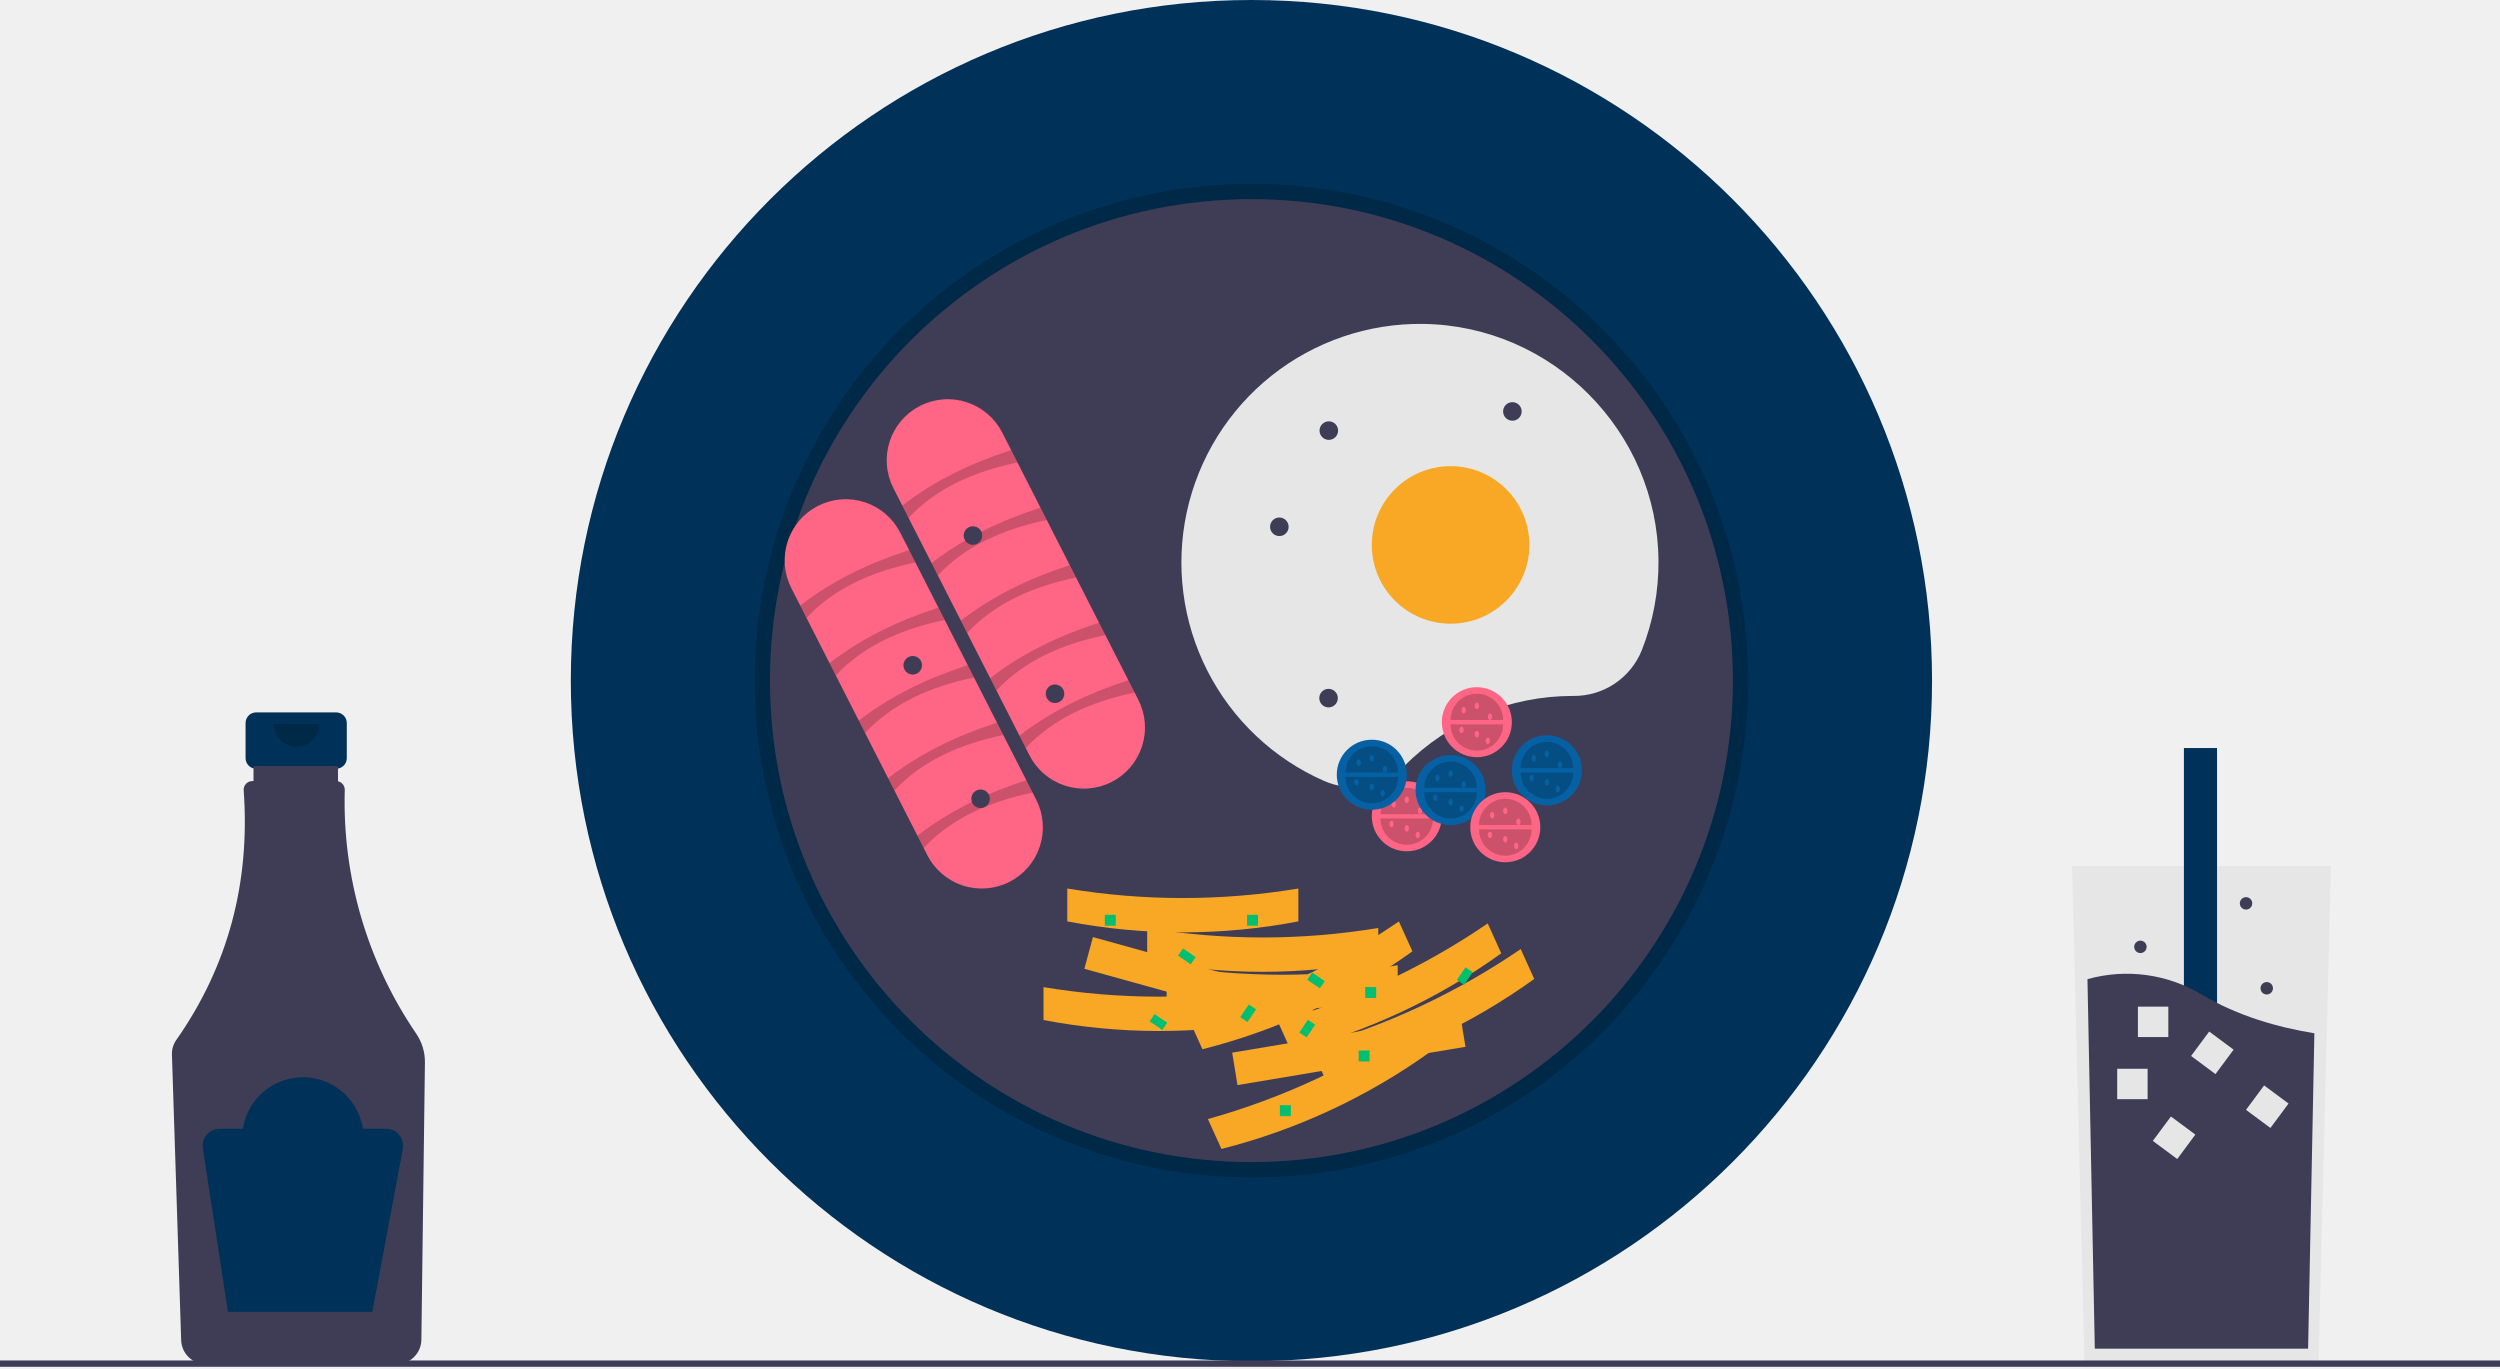
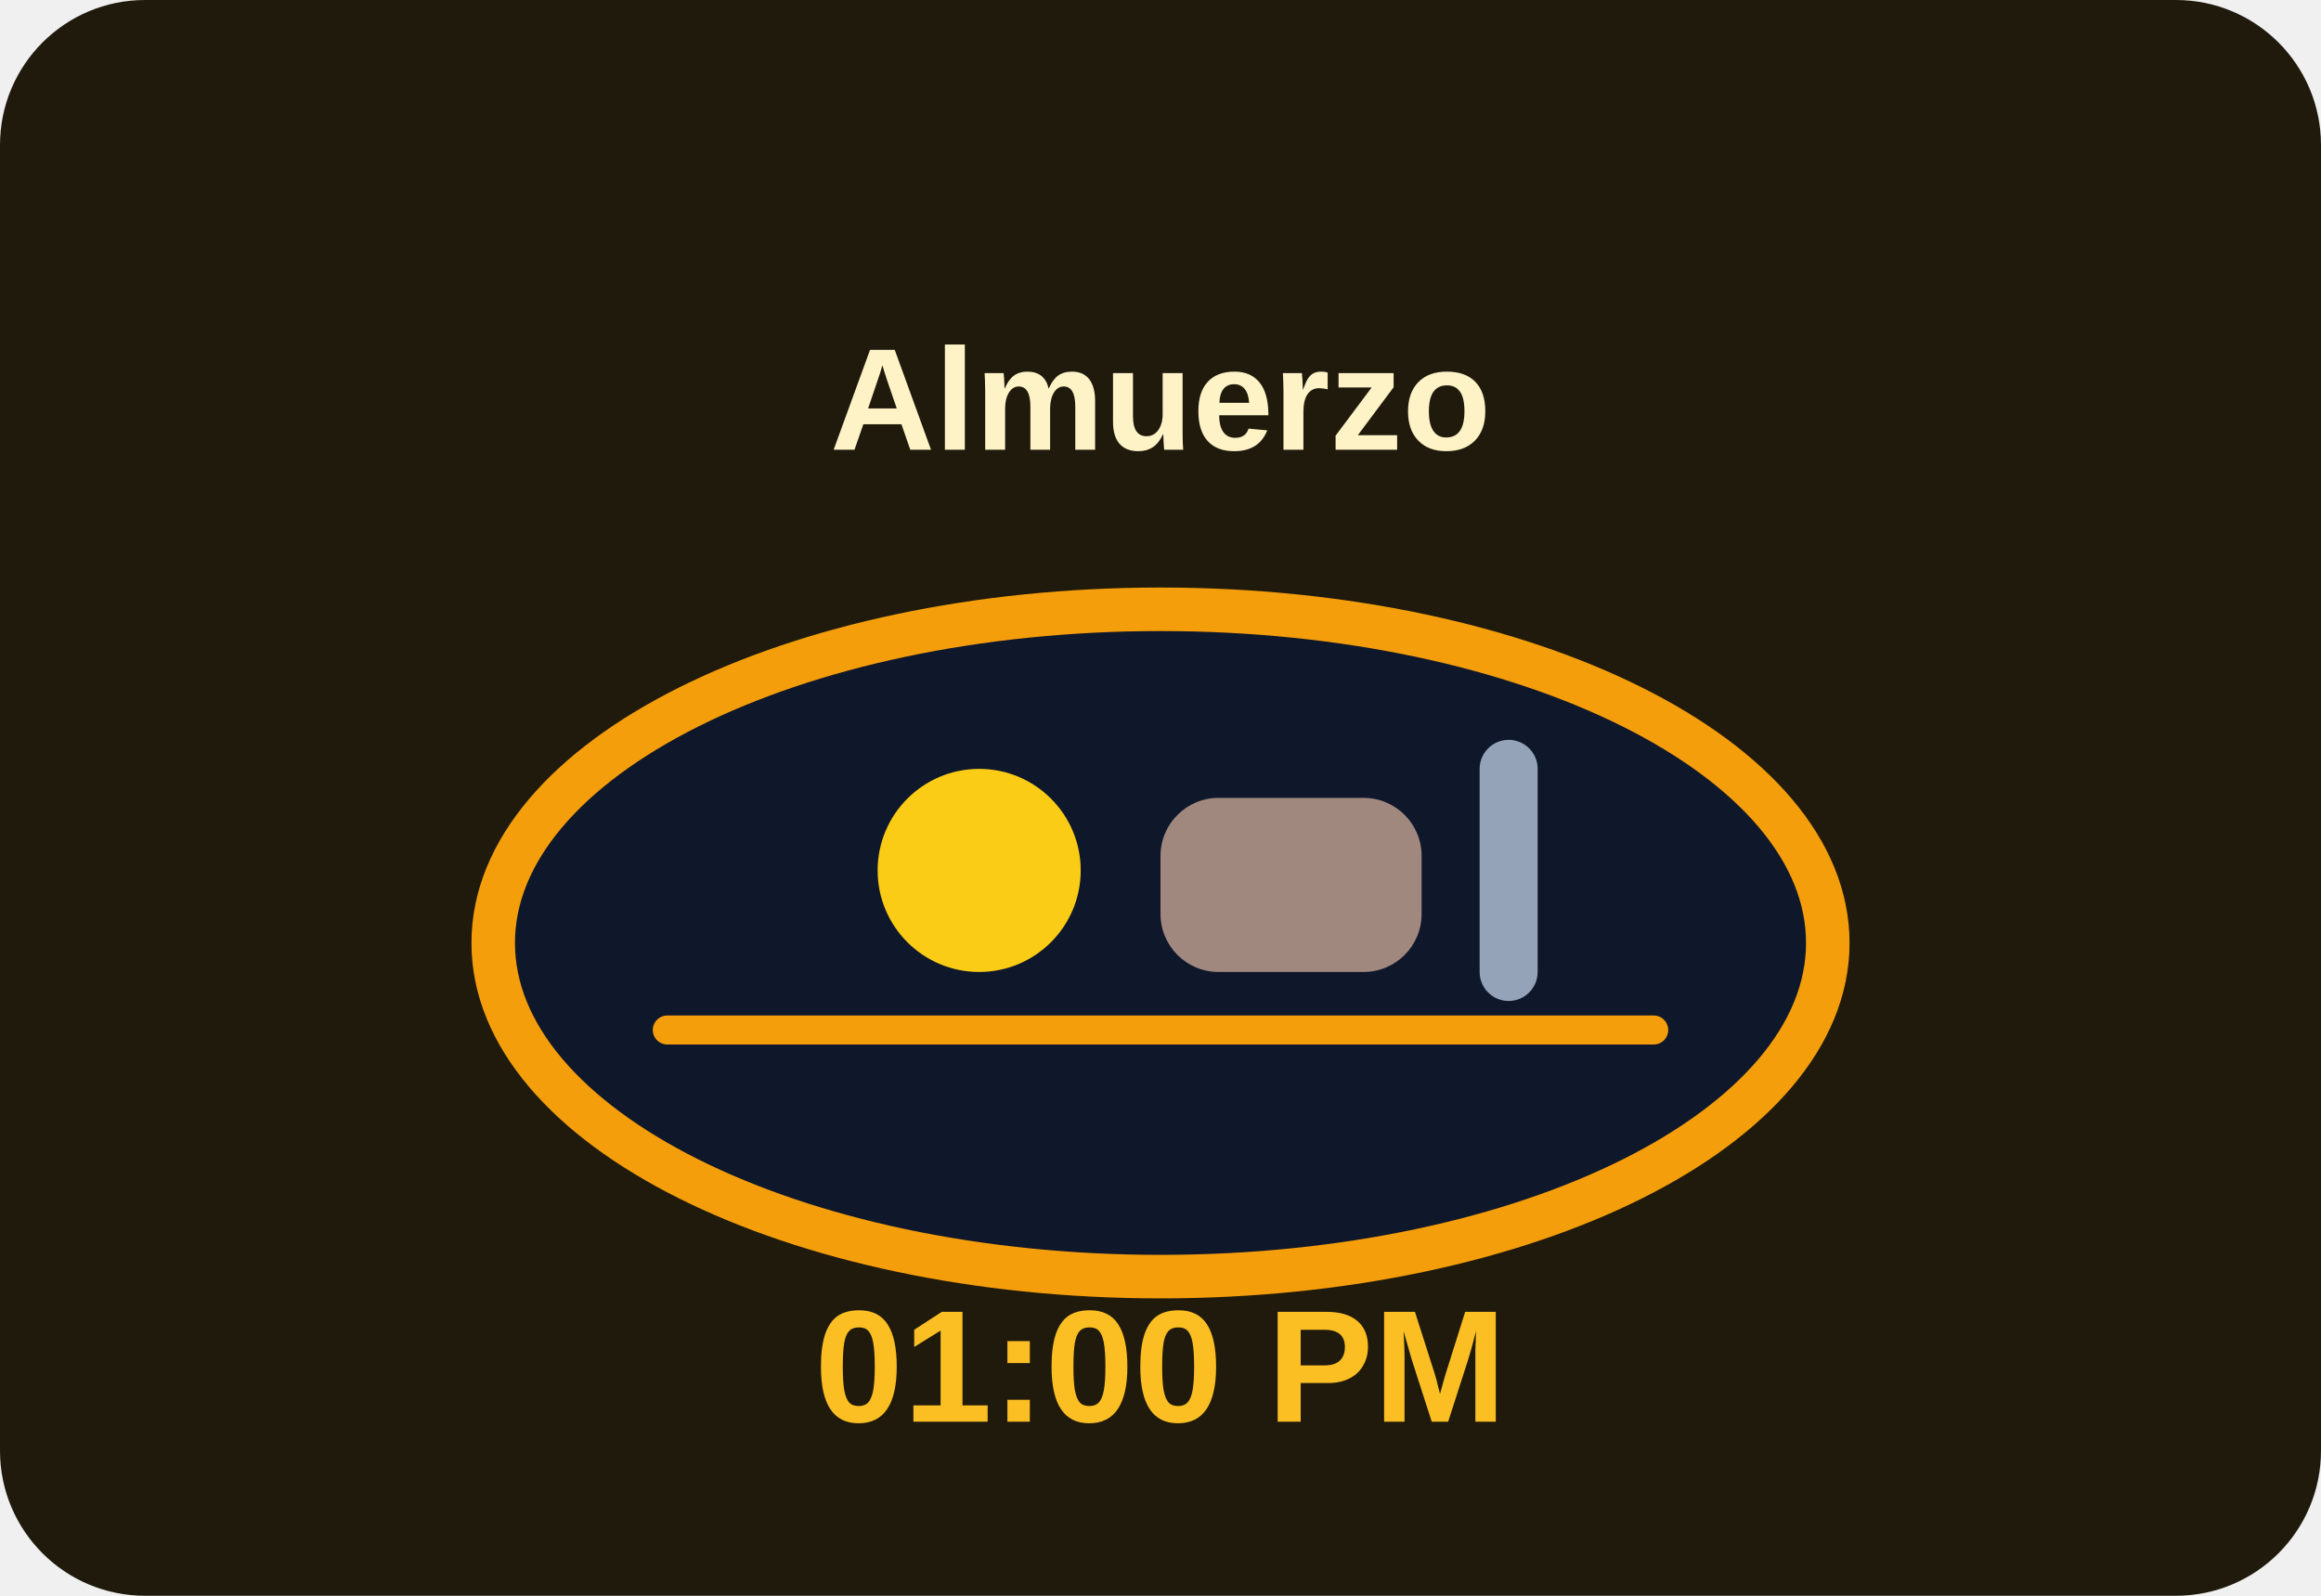
- <svg xmlns="http://www.w3.org/2000/svg" width="888" height="486" viewBox="0 0 888 486" fill="none">
-   <g clip-path="url(#clip0_40_265)">
-     <path d="M119.412 253.045H90.993C89.994 253.045 89.036 253.442 88.329 254.148C87.623 254.855 87.225 255.813 87.225 256.813V269.287C87.225 270.286 87.623 271.244 88.329 271.951C89.036 272.657 89.994 273.054 90.993 273.054H95.703V291.744H114.703V273.054H119.412C120.411 273.054 121.37 272.657 122.076 271.951C122.783 271.244 123.18 270.286 123.18 269.287V256.813C123.18 255.813 122.783 254.855 122.076 254.148C121.37 253.442 120.411 253.045 119.412 253.045Z" fill="#003259" />
-     <path d="M147.877 367.206C130.472 341.738 121.575 311.415 122.459 280.581C122.474 279.87 122.244 279.175 121.805 278.614C121.367 278.054 120.748 277.662 120.053 277.506V272.116H90.039V277.431H89.626C89.203 277.432 88.784 277.52 88.396 277.689C88.008 277.859 87.659 278.107 87.371 278.417C87.084 278.728 86.863 279.094 86.723 279.494C86.583 279.893 86.527 280.317 86.559 280.739C88.923 313.701 80.939 343.26 62.605 369.416C61.55 370.919 61.011 372.724 61.069 374.56L64.351 476.078C64.43 478.342 65.38 480.489 67.004 482.069C68.627 483.65 70.798 484.542 73.064 484.56H140.951C143.243 484.541 145.436 483.629 147.065 482.016C148.693 480.404 149.628 478.22 149.669 475.928L150.934 377.362C150.972 373.745 149.905 370.202 147.877 367.206Z" fill="#3F3D56" />
-     <path opacity="0.2" d="M113.488 257.109C113.488 259.265 112.631 261.333 111.107 262.857C109.583 264.382 107.515 265.238 105.359 265.238C103.203 265.238 101.136 264.382 99.611 262.857C98.087 261.333 97.23 259.265 97.23 257.109" fill="black" />
-     <path d="M137.13 400.927H128.909C128.124 395.834 125.543 391.191 121.632 387.836C117.72 384.481 112.738 382.637 107.585 382.637C102.432 382.637 97.449 384.481 93.538 387.836C89.627 391.191 87.045 395.834 86.26 400.927H78.039C77.165 400.927 76.3 401.116 75.505 401.482C74.711 401.847 74.004 402.38 73.435 403.044C72.865 403.707 72.446 404.487 72.206 405.328C71.966 406.169 71.91 407.052 72.043 407.916L80.973 465.958H132.247L143.093 408.112C143.257 407.236 143.226 406.334 143.002 405.471C142.779 404.608 142.368 403.805 141.798 403.119C141.229 402.433 140.516 401.881 139.709 401.502C138.902 401.124 138.021 400.927 137.13 400.927Z" fill="#003259" />
-     <path d="M827.952 307.634L825.98 386.448L823.538 484.181H740.414L737.552 369.675L736 307.634H827.952Z" fill="#E6E6E6" />
-     <path d="M787.493 265.704H775.723V421.654H787.493V265.704Z" fill="#003259" />
-     <path d="M822.067 367.02L819.841 479.04H744.074L741.466 347.796C748.292 345.879 755.439 345.388 762.464 346.354C769.488 347.32 776.237 349.723 782.292 353.412C794.952 360.899 809.173 364.929 822.067 367.02Z" fill="#3F3D56" />
-     <path d="M762.831 379.63H752.031V390.43H762.831V379.63Z" fill="#E6E6E6" />
-     <path d="M770.187 357.562H759.387V368.362H770.187V357.562Z" fill="#E6E6E6" />
-     <path d="M793.378 372.84L784.703 366.406L778.27 375.081L786.944 381.514L793.378 372.84Z" fill="#E6E6E6" />
-     <path d="M812.891 391.975L804.216 385.542L797.783 394.216L806.457 400.65L812.891 391.975Z" fill="#E6E6E6" />
-     <path d="M779.788 403.009L771.114 396.576L764.68 405.251L773.355 411.684L779.788 403.009Z" fill="#E6E6E6" />
-     <path d="M805.148 353.242C806.366 353.242 807.354 352.254 807.354 351.035C807.354 349.816 806.366 348.828 805.148 348.828C803.929 348.828 802.941 349.816 802.941 351.035C802.941 352.254 803.929 353.242 805.148 353.242Z" fill="#3F3D56" />
-     <path d="M760.275 338.53C761.494 338.53 762.482 337.542 762.482 336.323C762.482 335.104 761.494 334.116 760.275 334.116C759.056 334.116 758.068 335.104 758.068 336.323C758.068 337.542 759.056 338.53 760.275 338.53Z" fill="#3F3D56" />
-     <path d="M797.792 323.082C799.01 323.082 799.998 322.094 799.998 320.875C799.998 319.656 799.01 318.668 797.792 318.668C796.573 318.668 795.585 319.656 795.585 320.875C795.585 322.094 796.573 323.082 797.792 323.082Z" fill="#3F3D56" />
-     <path d="M444.508 483.508C578.025 483.508 686.262 375.271 686.262 241.754C686.262 108.237 578.025 0 444.508 0C310.991 0 202.754 108.237 202.754 241.754C202.754 375.271 310.991 483.508 444.508 483.508Z" fill="#003259" />
-     <path opacity="0.2" d="M444.508 418.211C403.684 418.211 364.123 404.055 332.566 378.157C301.009 352.258 279.408 316.219 271.444 276.179C263.479 236.14 269.645 194.577 288.889 158.574C308.134 122.57 339.267 94.353 376.983 78.731C414.699 63.108 456.666 61.047 495.732 72.897C534.798 84.748 568.547 109.778 591.227 143.722C613.908 177.666 624.117 218.424 620.115 259.051C616.114 299.678 598.149 337.661 569.282 366.528C552.935 382.965 533.49 395.996 512.072 404.868C490.655 413.739 467.69 418.274 444.508 418.211ZM444.508 76.18C353.21 76.18 278.934 150.456 278.934 241.754C278.934 333.052 353.21 407.328 444.508 407.328C535.806 407.328 610.082 333.052 610.082 241.754C610.082 150.456 535.806 76.18 444.508 76.18Z" fill="black" />
-     <path d="M444.508 412.77C538.958 412.77 615.524 336.203 615.524 241.754C615.524 147.305 538.958 70.738 444.508 70.738C350.059 70.738 273.492 147.305 273.492 241.754C273.492 336.203 350.059 412.77 444.508 412.77Z" fill="#3F3D56" />
-     <path d="M317.327 173.372C316.03 170.832 315.247 168.061 315.021 165.218C314.796 162.375 315.133 159.515 316.014 156.802C316.894 154.089 318.301 151.576 320.153 149.408C322.005 147.239 324.267 145.456 326.809 144.162C329.35 142.868 332.122 142.087 334.965 141.865C337.809 141.642 340.668 141.982 343.38 142.866C346.092 143.749 348.603 145.159 350.77 147.013C352.937 148.868 354.717 151.131 356.009 153.674L404.325 248.552C405.622 251.092 406.405 253.863 406.631 256.707C406.856 259.55 406.519 262.409 405.638 265.122C404.758 267.835 403.351 270.348 401.499 272.517C399.647 274.685 397.385 276.468 394.844 277.762C392.302 279.057 389.53 279.837 386.687 280.06C383.844 280.282 380.984 279.942 378.272 279.058C375.56 278.175 373.049 276.766 370.882 274.911C368.715 273.057 366.935 270.793 365.644 268.25L317.327 173.372Z" fill="#FF6584" />
-     <path opacity="0.2" d="M322.717 183.955L320.487 179.576C331.616 170.928 344.684 164.569 359.168 159.877L361.398 164.256C345.722 167.521 332.386 173.562 322.717 183.955Z" fill="black" />
-     <path opacity="0.2" d="M333.123 204.39L330.893 200.011C342.022 191.364 355.091 185.004 369.574 180.313L371.804 184.692C356.129 187.956 342.793 193.997 333.123 204.39Z" fill="black" />
-     <path opacity="0.2" d="M343.53 224.825L341.3 220.446C352.429 211.799 365.498 205.439 379.981 200.748L382.211 205.127C366.536 208.391 353.199 214.432 343.53 224.825Z" fill="black" />
-     <path opacity="0.2" d="M353.936 245.261L351.706 240.882C362.835 232.234 375.904 225.875 390.387 221.183L392.617 225.562C376.942 228.827 363.606 234.868 353.936 245.261Z" fill="black" />
-     <path opacity="0.2" d="M364.343 265.696L362.113 261.317C373.242 252.669 386.311 246.31 400.794 241.619L403.024 245.998C387.349 249.262 374.013 255.303 364.343 265.696Z" fill="black" />
-     <path d="M281.079 208.891C279.782 206.351 278.999 203.58 278.774 200.737C278.549 197.894 278.886 195.034 279.767 192.322C280.648 189.609 282.054 187.097 283.906 184.928C285.758 182.76 288.02 180.977 290.561 179.683C293.103 178.389 295.874 177.608 298.717 177.386C301.561 177.163 304.42 177.503 307.132 178.387C309.843 179.27 312.354 180.679 314.521 182.533C316.688 184.387 318.468 186.65 319.76 189.193L368.077 284.071C370.681 289.2 371.144 295.153 369.362 300.622C367.581 306.092 363.701 310.63 358.575 313.241C353.449 315.851 347.496 316.32 342.025 314.544C336.554 312.768 332.011 308.893 329.395 303.769L281.079 208.891Z" fill="#FF6584" />
-     <path opacity="0.2" d="M286.468 219.473L284.238 215.094C295.367 206.447 308.436 200.087 322.919 195.396L325.149 199.775C309.474 203.04 296.138 209.08 286.468 219.473Z" fill="black" />
-     <path opacity="0.2" d="M296.875 239.909L294.645 235.53C305.774 226.882 318.843 220.523 333.326 215.832L335.556 220.211C319.881 223.475 306.544 229.516 296.875 239.909Z" fill="black" />
-     <path opacity="0.2" d="M307.281 260.344L305.051 255.965C316.181 247.318 329.249 240.958 343.733 236.267L345.963 240.646C330.287 243.91 316.951 249.951 307.281 260.344Z" fill="black" />
-     <path opacity="0.2" d="M317.688 280.78L315.458 276.401C326.587 267.753 339.656 261.394 354.139 256.702L356.369 261.081C340.694 264.346 327.358 270.387 317.688 280.78Z" fill="black" />
-     <path opacity="0.2" d="M328.095 301.215L325.865 296.836C336.994 288.189 350.062 281.829 364.546 277.138L366.776 281.517C351.1 284.781 337.764 290.822 328.095 301.215Z" fill="black" />
-     <path d="M558.778 247.195L558.93 247.196C564.134 247.239 569.231 245.713 573.555 242.817C577.879 239.921 581.229 235.788 583.169 230.959C587.16 220.873 589.171 210.112 589.093 199.265C588.821 153.355 551.47 115.69 505.563 115.055C486.012 114.781 466.968 121.277 451.659 133.44C436.35 145.604 425.719 162.687 421.566 181.794C417.414 200.9 419.996 220.855 428.876 238.276C437.755 255.696 452.385 269.51 470.286 277.375C475.017 279.47 480.27 280.086 485.357 279.143C490.444 278.199 495.127 275.741 498.792 272.09C506.653 264.187 516.001 257.919 526.296 253.646C536.592 249.373 547.631 247.181 558.778 247.195Z" fill="#E6E6E6" />
-     <path d="M515.246 221.543C530.702 221.543 543.231 209.014 543.231 193.559C543.231 178.103 530.702 165.574 515.246 165.574C499.791 165.574 487.262 178.103 487.262 193.559C487.262 209.014 499.791 221.543 515.246 221.543Z" fill="#F9A825" />
-     <path d="M454.426 190.412C456.247 190.412 457.723 188.936 457.723 187.115C457.723 185.294 456.247 183.818 454.426 183.818C452.605 183.818 451.13 185.294 451.13 187.115C451.13 188.936 452.605 190.412 454.426 190.412Z" fill="#3F3D56" />
-     <path d="M345.598 193.521C347.419 193.521 348.895 192.045 348.895 190.224C348.895 188.404 347.419 186.928 345.598 186.928C343.777 186.928 342.301 188.404 342.301 190.224C342.301 192.045 343.777 193.521 345.598 193.521Z" fill="#3F3D56" />
-     <path d="M471.996 156.246C473.817 156.246 475.293 154.77 475.293 152.95C475.293 151.129 473.817 149.653 471.996 149.653C470.175 149.653 468.699 151.129 468.699 152.95C468.699 154.77 470.175 156.246 471.996 156.246Z" fill="#3F3D56" />
-     <path d="M471.902 251.269C473.723 251.269 475.199 249.793 475.199 247.973C475.199 246.152 473.723 244.676 471.902 244.676C470.082 244.676 468.606 246.152 468.606 247.973C468.606 249.793 470.082 251.269 471.902 251.269Z" fill="#3F3D56" />
-     <path d="M537.199 149.437C539.02 149.437 540.496 147.961 540.496 146.141C540.496 144.32 539.02 142.844 537.199 142.844C535.379 142.844 533.903 144.32 533.903 146.141C533.903 147.961 535.379 149.437 537.199 149.437Z" fill="#3F3D56" />
-     <path d="M324.207 239.609C326.028 239.609 327.504 238.133 327.504 236.313C327.504 234.492 326.028 233.016 324.207 233.016C322.386 233.016 320.91 234.492 320.91 236.313C320.91 238.133 322.386 239.609 324.207 239.609Z" fill="#3F3D56" />
-     <path d="M348.305 287.027C350.125 287.027 351.601 285.551 351.601 283.731C351.601 281.91 350.125 280.434 348.305 280.434C346.484 280.434 345.008 281.91 345.008 283.731C345.008 285.551 346.484 287.027 348.305 287.027Z" fill="#3F3D56" />
-     <path d="M499.699 302.387C506.569 302.387 512.137 296.818 512.137 289.949C512.137 283.08 506.569 277.512 499.699 277.512C492.83 277.512 487.262 283.08 487.262 289.949C487.262 296.818 492.83 302.387 499.699 302.387Z" fill="#FF6584" />
-     <path opacity="0.2" d="M509.028 290.727C509.028 293.201 508.045 295.573 506.295 297.323C504.546 299.072 502.173 300.055 499.699 300.055C497.225 300.055 494.853 299.072 493.103 297.323C491.354 295.573 490.371 293.201 490.371 290.727" fill="black" />
-     <path opacity="0.2" d="M490.371 289.172C490.371 286.698 491.354 284.325 493.103 282.576C494.853 280.827 497.225 279.844 499.699 279.844C502.173 279.844 504.546 280.827 506.295 282.576C508.045 284.325 509.028 286.698 509.028 289.172" fill="black" />
-     <path d="M495.035 286.84C495.465 286.84 495.813 286.318 495.813 285.674C495.813 285.03 495.465 284.508 495.035 284.508C494.606 284.508 494.258 285.03 494.258 285.674C494.258 286.318 494.606 286.84 495.035 286.84Z" fill="#FF6584" />
-     <path d="M499.699 285.285C500.129 285.285 500.477 284.763 500.477 284.119C500.477 283.475 500.129 282.953 499.699 282.953C499.27 282.953 498.922 283.475 498.922 284.119C498.922 284.763 499.27 285.285 499.699 285.285Z" fill="#FF6584" />
-     <path d="M499.699 295.391C500.129 295.391 500.477 294.869 500.477 294.225C500.477 293.581 500.129 293.059 499.699 293.059C499.27 293.059 498.922 293.581 498.922 294.225C498.922 294.869 499.27 295.391 499.699 295.391Z" fill="#FF6584" />
-     <path d="M504.363 289.172C504.793 289.172 505.141 288.65 505.141 288.006C505.141 287.362 504.793 286.84 504.363 286.84C503.934 286.84 503.586 287.362 503.586 288.006C503.586 288.65 503.934 289.172 504.363 289.172Z" fill="#FF6584" />
-     <path d="M503.586 297.723C504.015 297.723 504.363 297.201 504.363 296.557C504.363 295.913 504.015 295.391 503.586 295.391C503.157 295.391 502.809 295.913 502.809 296.557C502.809 297.201 503.157 297.723 503.586 297.723Z" fill="#FF6584" />
-     <path d="M494.258 293.836C494.687 293.836 495.035 293.314 495.035 292.67C495.035 292.026 494.687 291.504 494.258 291.504C493.829 291.504 493.481 292.026 493.481 292.67C493.481 293.314 493.829 293.836 494.258 293.836Z" fill="#FF6584" />
-     <path d="M524.574 268.961C531.444 268.961 537.012 263.392 537.012 256.523C537.012 249.654 531.444 244.086 524.574 244.086C517.705 244.086 512.137 249.654 512.137 256.523C512.137 263.392 517.705 268.961 524.574 268.961Z" fill="#FF6584" />
-     <path opacity="0.2" d="M533.903 257.301C533.903 259.775 532.92 262.147 531.17 263.897C529.421 265.646 527.048 266.629 524.574 266.629C522.1 266.629 519.728 265.646 517.978 263.897C516.229 262.147 515.246 259.775 515.246 257.301" fill="black" />
-     <path opacity="0.2" d="M515.246 255.746C515.246 253.272 516.229 250.899 517.978 249.15C519.728 247.401 522.1 246.418 524.574 246.418C527.048 246.418 529.421 247.401 531.17 249.15C532.92 250.899 533.903 253.272 533.903 255.746" fill="black" />
-     <path d="M519.91 253.414C520.34 253.414 520.688 252.892 520.688 252.248C520.688 251.604 520.34 251.082 519.91 251.082C519.481 251.082 519.133 251.604 519.133 252.248C519.133 252.892 519.481 253.414 519.91 253.414Z" fill="#FF6584" />
-     <path d="M524.574 251.859C525.004 251.859 525.352 251.337 525.352 250.693C525.352 250.049 525.004 249.527 524.574 249.527C524.145 249.527 523.797 250.049 523.797 250.693C523.797 251.337 524.145 251.859 524.574 251.859Z" fill="#FF6584" />
-     <path d="M524.574 261.965C525.004 261.965 525.352 261.443 525.352 260.799C525.352 260.155 525.004 259.633 524.574 259.633C524.145 259.633 523.797 260.155 523.797 260.799C523.797 261.443 524.145 261.965 524.574 261.965Z" fill="#FF6584" />
-     <path d="M529.239 255.746C529.668 255.746 530.016 255.224 530.016 254.58C530.016 253.936 529.668 253.414 529.239 253.414C528.809 253.414 528.461 253.936 528.461 254.58C528.461 255.224 528.809 255.746 529.239 255.746Z" fill="#FF6584" />
-     <path d="M528.461 264.297C528.89 264.297 529.239 263.775 529.239 263.131C529.239 262.487 528.89 261.965 528.461 261.965C528.032 261.965 527.684 262.487 527.684 263.131C527.684 263.775 528.032 264.297 528.461 264.297Z" fill="#FF6584" />
-     <path d="M519.133 260.41C519.562 260.41 519.91 259.888 519.91 259.244C519.91 258.6 519.562 258.078 519.133 258.078C518.704 258.078 518.356 258.6 518.356 259.244C518.356 259.888 518.704 260.41 519.133 260.41Z" fill="#FF6584" />
-     <path d="M549.449 286.063C556.319 286.063 561.887 280.494 561.887 273.625C561.887 266.756 556.319 261.188 549.449 261.188C542.58 261.188 537.012 266.756 537.012 273.625C537.012 280.494 542.58 286.063 549.449 286.063Z" fill="#0561A4" />
-     <path opacity="0.2" d="M558.778 274.403C558.778 276.877 557.795 279.249 556.045 280.999C554.296 282.748 551.923 283.731 549.449 283.731C546.975 283.731 544.603 282.748 542.853 280.999C541.104 279.249 540.121 276.877 540.121 274.403" fill="black" />
-     <path opacity="0.2" d="M540.121 272.848C540.121 270.374 541.104 268.001 542.853 266.252C544.603 264.502 546.975 263.52 549.449 263.52C551.923 263.52 554.296 264.502 556.045 266.252C557.795 268.001 558.778 270.374 558.778 272.848" fill="black" />
-     <path d="M544.785 270.516C545.215 270.516 545.563 269.994 545.563 269.35C545.563 268.706 545.215 268.184 544.785 268.184C544.356 268.184 544.008 268.706 544.008 269.35C544.008 269.994 544.356 270.516 544.785 270.516Z" fill="#0561A4" />
-     <path d="M549.449 268.961C549.879 268.961 550.227 268.439 550.227 267.795C550.227 267.151 549.879 266.629 549.449 266.629C549.02 266.629 548.672 267.151 548.672 267.795C548.672 268.439 549.02 268.961 549.449 268.961Z" fill="#0561A4" />
-     <path d="M549.449 279.066C549.879 279.066 550.227 278.544 550.227 277.9C550.227 277.256 549.879 276.734 549.449 276.734C549.02 276.734 548.672 277.256 548.672 277.9C548.672 278.544 549.02 279.066 549.449 279.066Z" fill="#0561A4" />
-     <path d="M554.114 272.848C554.543 272.848 554.891 272.326 554.891 271.682C554.891 271.038 554.543 270.516 554.114 270.516C553.684 270.516 553.336 271.038 553.336 271.682C553.336 272.326 553.684 272.848 554.114 272.848Z" fill="#0561A4" />
-     <path d="M553.336 281.398C553.765 281.398 554.114 280.876 554.114 280.232C554.114 279.588 553.765 279.066 553.336 279.066C552.907 279.066 552.559 279.588 552.559 280.232C552.559 280.876 552.907 281.398 553.336 281.398Z" fill="#0561A4" />
-     <path d="M544.008 277.512C544.437 277.512 544.785 276.99 544.785 276.346C544.785 275.702 544.437 275.18 544.008 275.18C543.579 275.18 543.231 275.702 543.231 276.346C543.231 276.99 543.579 277.512 544.008 277.512Z" fill="#0561A4" />
-     <path d="M487.262 287.617C494.131 287.617 499.699 282.049 499.699 275.18C499.699 268.311 494.131 262.742 487.262 262.742C480.393 262.742 474.824 268.311 474.824 275.18C474.824 282.049 480.393 287.617 487.262 287.617Z" fill="#0561A4" />
-     <path opacity="0.2" d="M496.59 275.957C496.59 278.431 495.607 280.804 493.858 282.553C492.109 284.302 489.736 285.285 487.262 285.285C484.788 285.285 482.415 284.302 480.666 282.553C478.917 280.804 477.934 278.431 477.934 275.957" fill="black" />
-     <path opacity="0.2" d="M477.934 274.403C477.934 271.929 478.917 269.556 480.666 267.807C482.415 266.057 484.788 265.074 487.262 265.074C489.736 265.074 492.109 266.057 493.858 267.807C495.607 269.556 496.59 271.929 496.59 274.403" fill="black" />
-     <path d="M482.598 272.07C483.027 272.07 483.375 271.548 483.375 270.904C483.375 270.26 483.027 269.738 482.598 269.738C482.169 269.738 481.821 270.26 481.821 270.904C481.821 271.548 482.169 272.07 482.598 272.07Z" fill="#0561A4" />
-     <path d="M487.262 270.516C487.691 270.516 488.039 269.994 488.039 269.35C488.039 268.706 487.691 268.184 487.262 268.184C486.833 268.184 486.485 268.706 486.485 269.35C486.485 269.994 486.833 270.516 487.262 270.516Z" fill="#0561A4" />
-     <path d="M487.262 280.621C487.691 280.621 488.039 280.099 488.039 279.455C488.039 278.811 487.691 278.289 487.262 278.289C486.833 278.289 486.485 278.811 486.485 279.455C486.485 280.099 486.833 280.621 487.262 280.621Z" fill="#0561A4" />
-     <path d="M491.926 274.402C492.355 274.402 492.703 273.88 492.703 273.236C492.703 272.592 492.355 272.07 491.926 272.07C491.497 272.07 491.149 272.592 491.149 273.236C491.149 273.88 491.497 274.402 491.926 274.402Z" fill="#0561A4" />
-     <path d="M491.149 282.953C491.578 282.953 491.926 282.431 491.926 281.787C491.926 281.143 491.578 280.621 491.149 280.621C490.719 280.621 490.371 281.143 490.371 281.787C490.371 282.431 490.719 282.953 491.149 282.953Z" fill="#0561A4" />
-     <path d="M481.821 279.066C482.25 279.066 482.598 278.544 482.598 277.9C482.598 277.256 482.25 276.734 481.821 276.734C481.391 276.734 481.043 277.256 481.043 277.9C481.043 278.544 481.391 279.066 481.821 279.066Z" fill="#0561A4" />
-     <path d="M515.246 293.059C522.115 293.059 527.684 287.49 527.684 280.621C527.684 273.752 522.115 268.184 515.246 268.184C508.377 268.184 502.809 273.752 502.809 280.621C502.809 287.49 508.377 293.059 515.246 293.059Z" fill="#0561A4" />
-     <path opacity="0.2" d="M524.574 281.399C524.574 282.624 524.333 283.837 523.864 284.968C523.396 286.1 522.708 287.128 521.842 287.995C520.976 288.861 519.948 289.548 518.816 290.017C517.684 290.486 516.471 290.727 515.246 290.727C514.021 290.727 512.808 290.486 511.677 290.017C510.545 289.548 509.517 288.861 508.65 287.995C507.784 287.128 507.097 286.1 506.628 284.968C506.159 283.837 505.918 282.624 505.918 281.399" fill="black" />
-     <path opacity="0.2" d="M505.918 279.844C505.918 278.619 506.159 277.406 506.628 276.274C507.097 275.142 507.784 274.114 508.65 273.248C509.517 272.382 510.545 271.694 511.677 271.226C512.808 270.757 514.021 270.516 515.246 270.516C516.471 270.516 517.684 270.757 518.816 271.226C519.948 271.694 520.976 272.382 521.842 273.248C522.708 274.114 523.396 275.142 523.864 276.274C524.333 277.406 524.574 278.619 524.574 279.844" fill="black" />
-     <path d="M510.582 277.512C511.012 277.512 511.36 276.99 511.36 276.346C511.36 275.702 511.012 275.18 510.582 275.18C510.153 275.18 509.805 275.702 509.805 276.346C509.805 276.99 510.153 277.512 510.582 277.512Z" fill="#0561A4" />
-     <path d="M515.246 275.957C515.676 275.957 516.024 275.435 516.024 274.791C516.024 274.147 515.676 273.625 515.246 273.625C514.817 273.625 514.469 274.147 514.469 274.791C514.469 275.435 514.817 275.957 515.246 275.957Z" fill="#0561A4" />
-     <path d="M515.246 286.063C515.676 286.063 516.024 285.54 516.024 284.896C516.024 284.253 515.676 283.73 515.246 283.73C514.817 283.73 514.469 284.253 514.469 284.896C514.469 285.54 514.817 286.063 515.246 286.063Z" fill="#0561A4" />
-     <path d="M519.91 279.844C520.34 279.844 520.688 279.322 520.688 278.678C520.688 278.034 520.34 277.512 519.91 277.512C519.481 277.512 519.133 278.034 519.133 278.678C519.133 279.322 519.481 279.844 519.91 279.844Z" fill="#0561A4" />
-     <path d="M519.133 288.395C519.562 288.395 519.91 287.872 519.91 287.229C519.91 286.585 519.562 286.062 519.133 286.062C518.704 286.062 518.356 286.585 518.356 287.229C518.356 287.872 518.704 288.395 519.133 288.395Z" fill="#0561A4" />
-     <path d="M509.805 284.508C510.234 284.508 510.582 283.986 510.582 283.342C510.582 282.698 510.234 282.176 509.805 282.176C509.376 282.176 509.028 282.698 509.028 283.342C509.028 283.986 509.376 284.508 509.805 284.508Z" fill="#0561A4" />
-     <path d="M534.68 306.273C541.549 306.273 547.117 300.705 547.117 293.836C547.117 286.967 541.549 281.398 534.68 281.398C527.811 281.398 522.242 286.967 522.242 293.836C522.242 300.705 527.811 306.273 534.68 306.273Z" fill="#FF6584" />
-     <path opacity="0.2" d="M544.008 294.614C544.008 297.087 543.025 299.46 541.276 301.21C539.527 302.959 537.154 303.942 534.68 303.942C532.206 303.942 529.833 302.959 528.084 301.21C526.335 299.46 525.352 297.087 525.352 294.614" fill="black" />
-     <path opacity="0.2" d="M525.352 293.059C525.352 290.585 526.335 288.212 528.084 286.463C529.833 284.713 532.206 283.731 534.68 283.731C537.154 283.731 539.527 284.713 541.276 286.463C543.025 288.212 544.008 290.585 544.008 293.059" fill="black" />
-     <path d="M530.016 290.727C530.445 290.727 530.793 290.205 530.793 289.561C530.793 288.917 530.445 288.395 530.016 288.395C529.587 288.395 529.239 288.917 529.239 289.561C529.239 290.205 529.587 290.727 530.016 290.727Z" fill="#FF6584" />
-     <path d="M534.68 289.172C535.109 289.172 535.457 288.65 535.457 288.006C535.457 287.362 535.109 286.84 534.68 286.84C534.251 286.84 533.903 287.362 533.903 288.006C533.903 288.65 534.251 289.172 534.68 289.172Z" fill="#FF6584" />
-     <path d="M534.68 299.278C535.109 299.278 535.457 298.756 535.457 298.112C535.457 297.468 535.109 296.946 534.68 296.946C534.251 296.946 533.903 297.468 533.903 298.112C533.903 298.756 534.251 299.278 534.68 299.278Z" fill="#FF6584" />
-     <path d="M539.344 293.059C539.773 293.059 540.121 292.537 540.121 291.893C540.121 291.249 539.773 290.727 539.344 290.727C538.915 290.727 538.567 291.249 538.567 291.893C538.567 292.537 538.915 293.059 539.344 293.059Z" fill="#FF6584" />
-     <path d="M538.567 301.609C538.996 301.609 539.344 301.087 539.344 300.443C539.344 299.799 538.996 299.277 538.567 299.277C538.137 299.277 537.789 299.799 537.789 300.443C537.789 301.087 538.137 301.609 538.567 301.609Z" fill="#FF6584" />
-     <path d="M529.239 297.723C529.668 297.723 530.016 297.201 530.016 296.557C530.016 295.913 529.668 295.391 529.239 295.391C528.809 295.391 528.461 295.913 528.461 296.557C528.461 297.201 528.809 297.723 529.239 297.723Z" fill="#FF6584" />
-     <path d="M374.734 249.715C376.555 249.715 378.031 248.239 378.031 246.418C378.031 244.597 376.555 243.121 374.734 243.121C372.914 243.121 371.438 244.597 371.438 246.418C371.438 248.239 372.914 249.715 374.734 249.715Z" fill="#3F3D56" />
-     <path d="M464.345 366.08L385.17 344.123L388.203 332.857L467.378 354.815L464.345 366.08Z" fill="#F9A825" />
-     <path d="M452.738 362.315C425.625 367.505 397.773 367.505 370.66 362.315V350.637C397.834 355.14 425.564 355.14 452.738 350.637V362.315Z" fill="#F9A825" />
-     <path d="M461.176 327.28C434.063 332.47 406.211 332.47 379.098 327.28V315.602C406.272 320.106 434.002 320.106 461.176 315.602V327.28Z" fill="#F9A825" />
-     <path d="M489.558 341.294C462.445 346.484 434.593 346.484 407.48 341.294V329.616C434.654 334.119 462.384 334.119 489.558 329.616V341.294Z" fill="#F9A825" />
-     <path d="M496.462 354.529C469.349 359.72 441.497 359.72 414.384 354.529V342.851C441.558 347.355 469.288 347.355 496.462 342.851V354.529Z" fill="#F9A825" />
-     <path d="M520.531 371.824L439.554 385.426L437.676 373.904L518.652 360.302L520.531 371.824Z" fill="#F9A825" />
-     <path d="M508.435 373.321C485.984 389.504 460.682 401.306 433.855 408.106L429.05 397.494C455.642 390.048 480.836 378.298 503.63 362.71L508.435 373.321Z" fill="#F9A825" />
-     <path d="M501.689 337.911C479.238 354.094 453.935 365.895 427.109 372.695L422.304 362.084C448.896 354.638 474.09 342.887 496.884 327.299L501.689 337.911Z" fill="#F9A825" />
-     <path d="M533.243 338.616C510.793 354.8 485.49 366.601 458.663 373.401L453.859 362.789C480.451 355.343 505.644 343.593 528.439 328.005L533.243 338.616Z" fill="#F9A825" />
-     <path d="M544.962 347.717C522.511 363.9 497.208 375.701 470.381 382.501L465.577 371.89C492.169 364.444 517.362 352.693 540.157 337.105L544.962 347.717Z" fill="#F9A825" />
-     <path d="M446.84 324.93H442.953V328.817H446.84V324.93Z" fill="#00BF71" />
-     <path d="M458.5 392.559H454.614V396.446H458.5V392.559Z" fill="#00BF71" />
-     <path d="M396.313 324.93H392.426V328.817H396.313V324.93Z" fill="#00BF71" />
-     <path d="M486.485 373.125H482.598V377.012H486.485V373.125Z" fill="#00BF71" />
-     <path d="M488.817 350.582H484.93V354.469H488.817V350.582Z" fill="#00BF71" />
-     <path d="M424.701 339.94L420.198 336.885L418.452 339.458L422.955 342.513L424.701 339.94Z" fill="#00BF71" />
-     <path d="M470.564 348.491L466.061 345.436L464.315 348.009L468.818 351.064L470.564 348.491Z" fill="#00BF71" />
-     <path d="M414.595 363.261L410.092 360.206L408.347 362.779L412.85 365.834L414.595 363.261Z" fill="#00BF71" />
-     <path d="M443.101 363.035L446.156 358.532L443.583 356.786L440.528 361.289L443.101 363.035Z" fill="#00BF71" />
-     <path d="M464.089 368.476L467.144 363.973L464.571 362.227L461.516 366.73L464.089 368.476Z" fill="#00BF71" />
-     <path d="M520.063 349.819L523.118 345.316L520.545 343.57L517.49 348.073L520.063 349.819Z" fill="#00BF71" />
-     <path d="M888 483.248H0V485.489H888V483.248Z" fill="#3F3D56" />
-   </g>
-   <defs>
-     <clipPath id="clip0_40_265">
-       <rect width="888" height="485.489" fill="white" />
-     </clipPath>
-   </defs>
+ <svg xmlns="http://www.w3.org/2000/svg" viewBox="0 0 320 220">
+   <rect width="320" height="220" rx="20" fill="#1F1A0C" />
+   <ellipse cx="160" cy="130" rx="92" ry="46" fill="#0F172A" stroke="#F59E0B" stroke-width="6" />
+   <circle cx="135" cy="120" r="14" fill="#FACC15" />
+   <rect x="160" y="110" width="36" height="24" rx="8" fill="#A1887F" />
+   <rect x="204" y="102" width="8" height="36" rx="4" fill="#94A3B8" />
+   <path d="M92 142h136" stroke="#F59E0B" stroke-width="4" stroke-linecap="round" />
+   <text x="160" y="62" text-anchor="middle" font-size="20" font-family="Arial" fill="#FEF3C7" font-weight="700">Almuerzo</text>
+   <text x="160" y="196" text-anchor="middle" font-size="22" font-family="Arial" fill="#FBBF24" font-weight="700">01:00 PM</text>
</svg>
